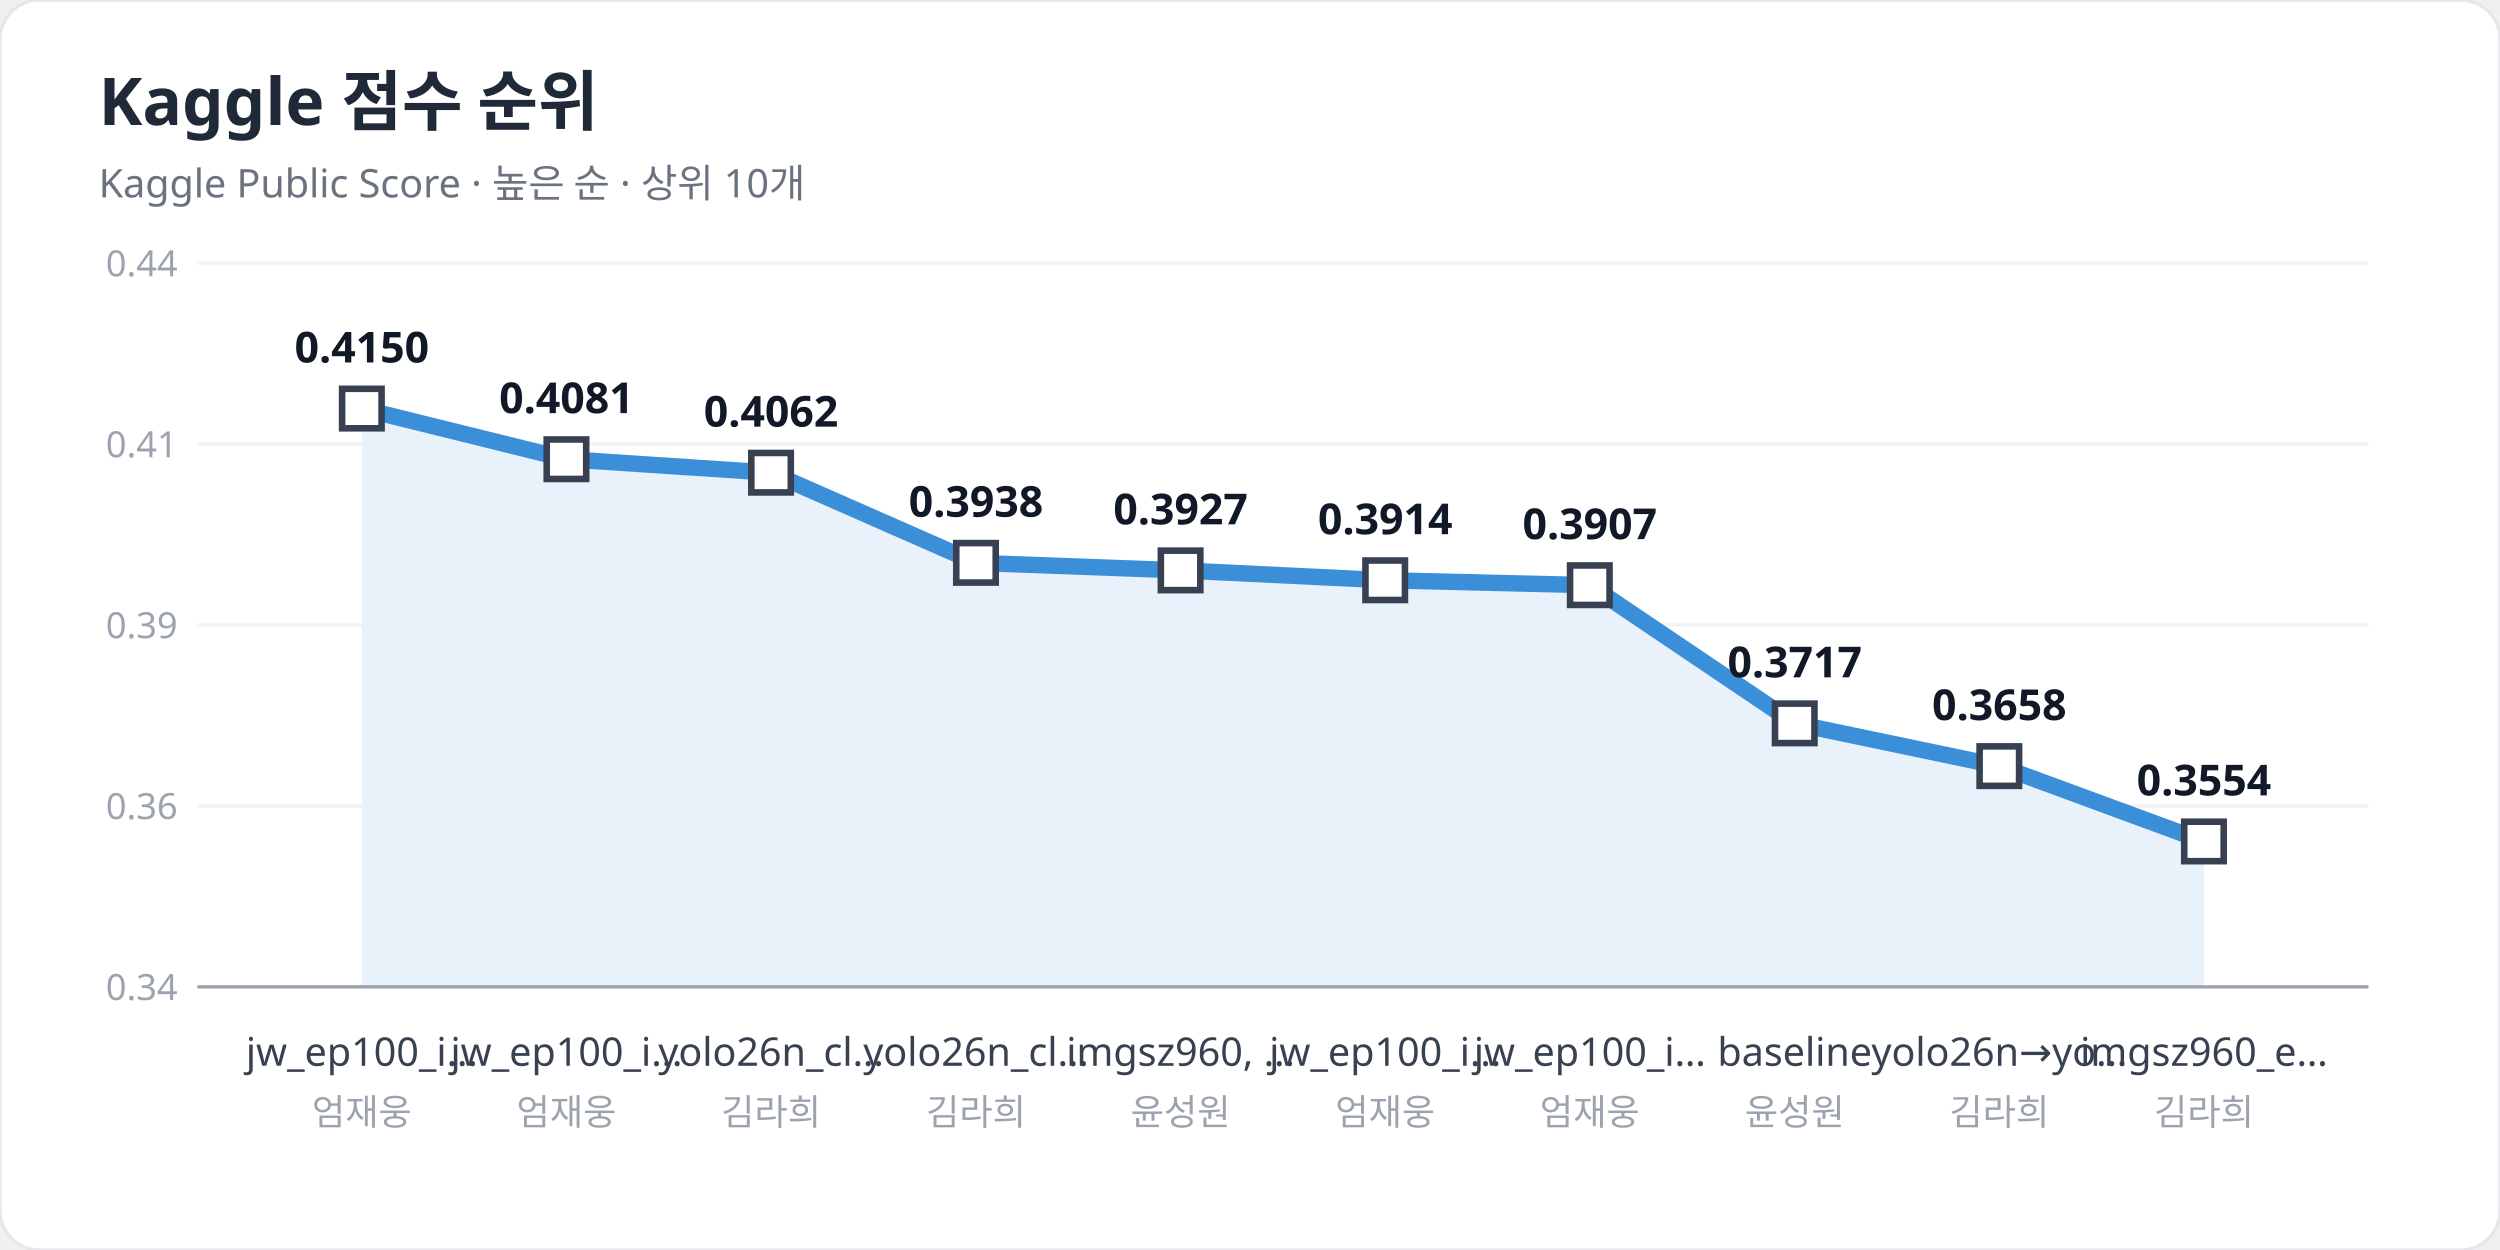
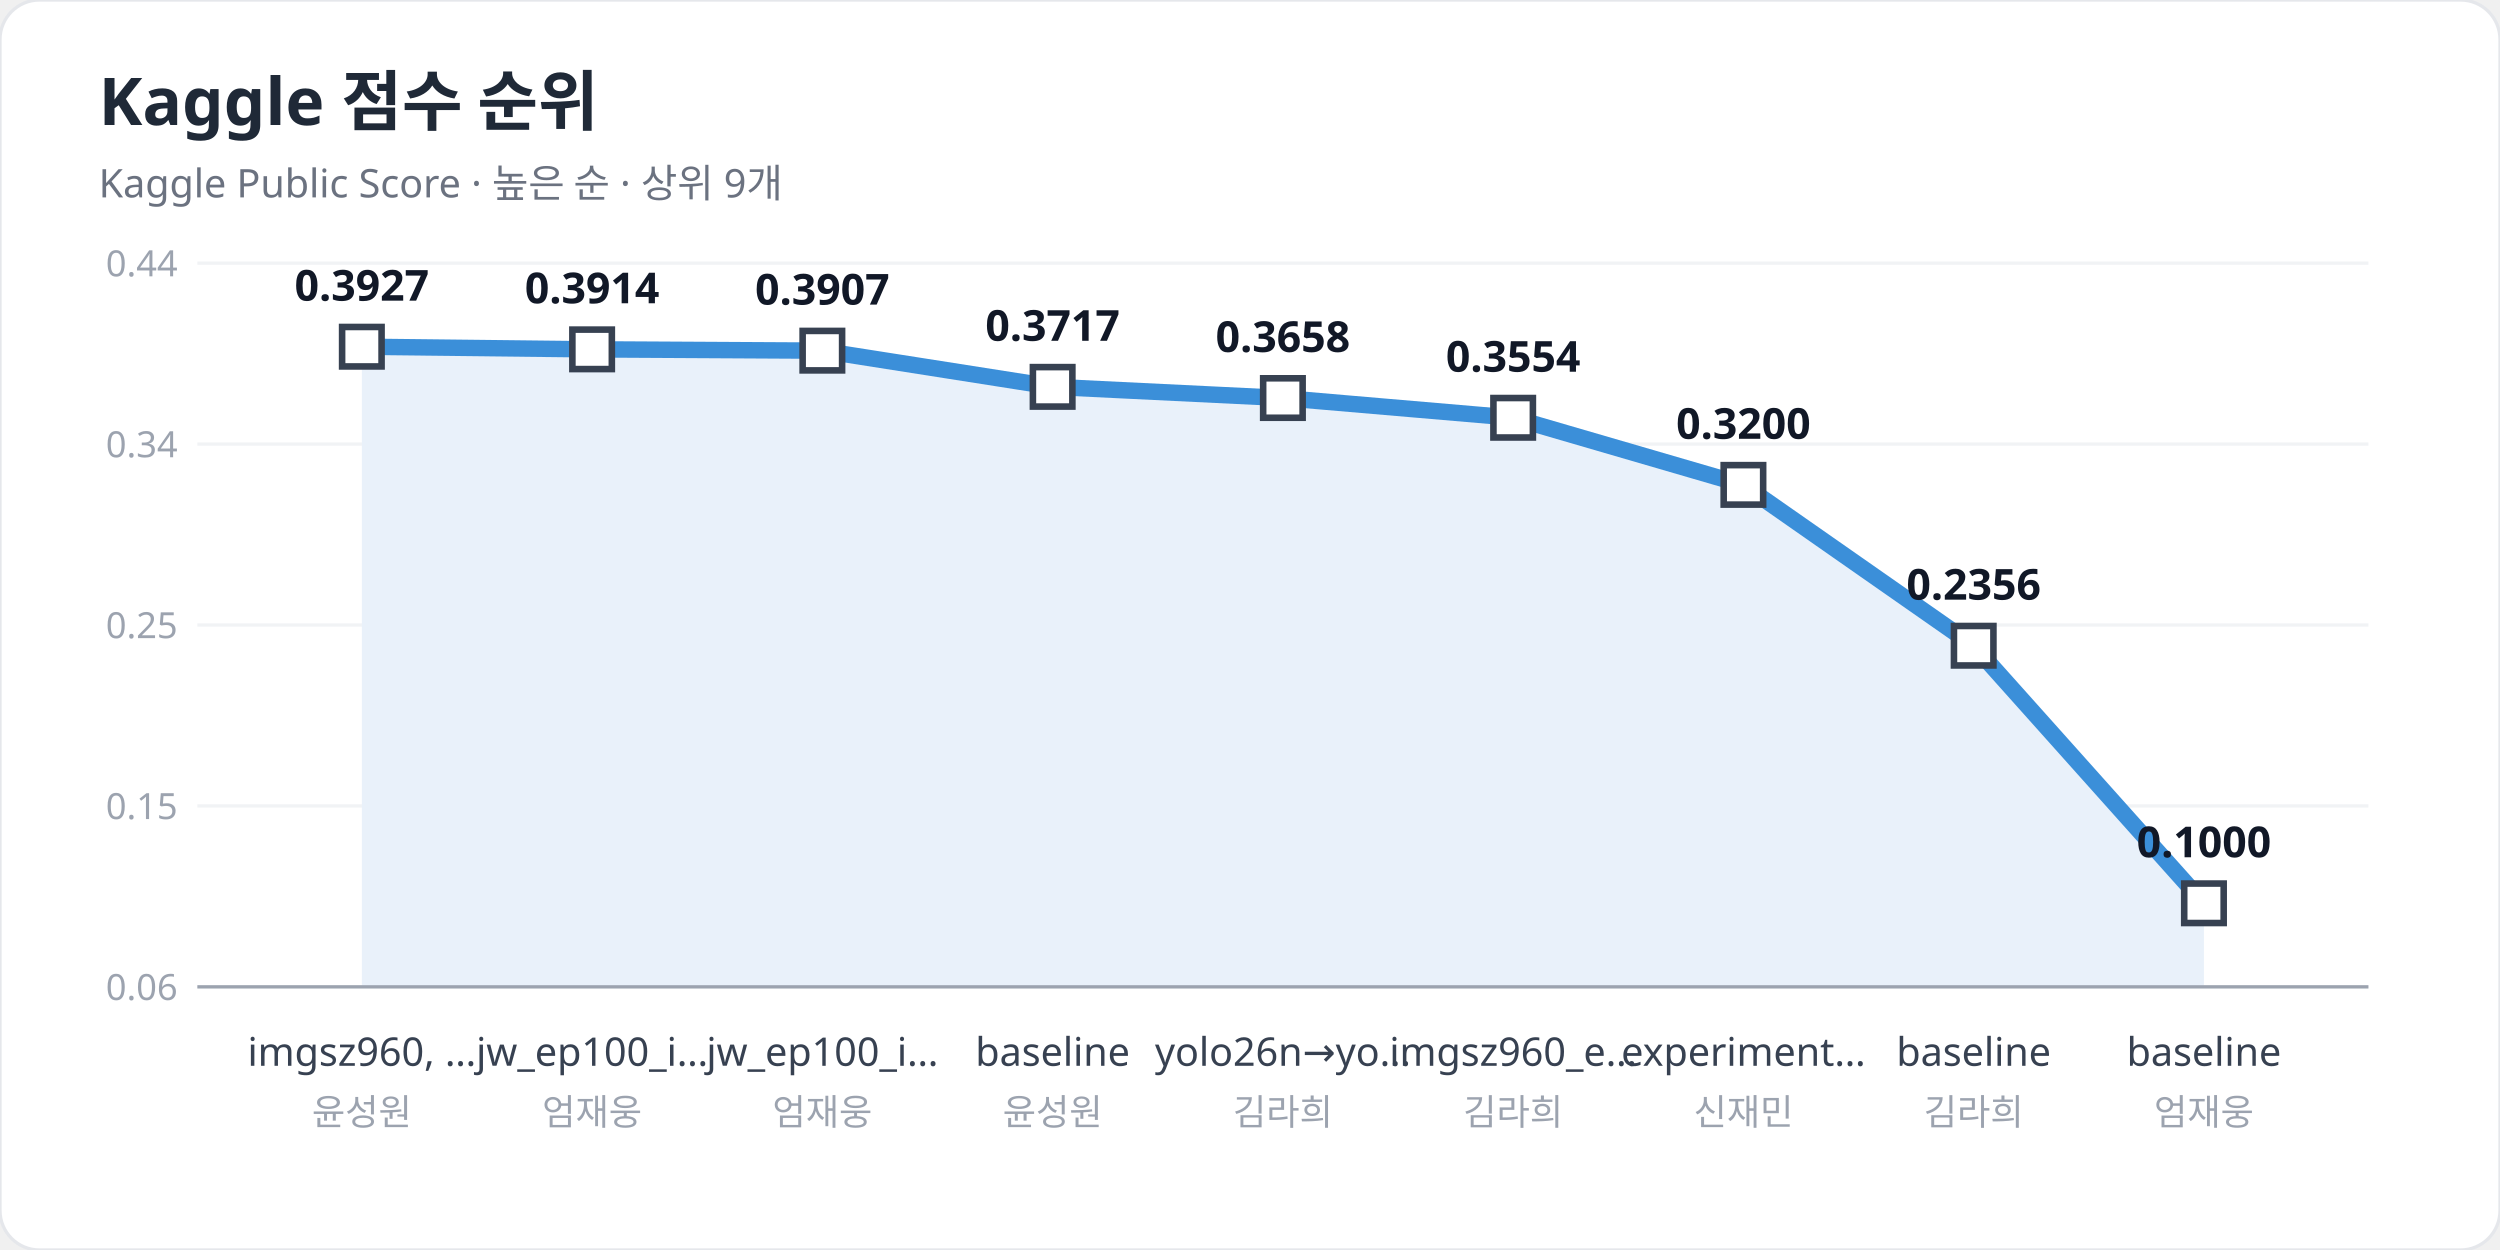
<svg xmlns="http://www.w3.org/2000/svg" width="760" height="380" viewBox="0 0 760 380" font-family="Pretendard, 'Apple SD Gothic Neo', 'Malgun Gothic', 'Noto Sans KR', sans-serif">
  <rect width="760" height="380" rx="12" fill="#ffffff" stroke="#e5e7eb" />
  <text x="30" y="38" font-size="20" font-weight="700" fill="#1f2937">Kaggle 점수 순위</text>
-   <text x="30" y="60" font-size="12" fill="#6b7280">Kaggle Public Score · 높은 순 · 상위 10개</text>
+   <text x="30" y="60" font-size="12" fill="#6b7280">Kaggle Public Score · 높은 순 · 상위 9개</text>
  <line x1="60" y1="300.0" x2="720" y2="300.0" stroke="#f1f3f5" />
-   <text x="54" y="304.0" font-size="11" fill="#9ca3af" text-anchor="end">0.34</text>
+   <text x="54" y="304.0" font-size="11" fill="#9ca3af" text-anchor="end">0.06</text>
  <line x1="60" y1="245.0" x2="720" y2="245.0" stroke="#f1f3f5" />
-   <text x="54" y="249.0" font-size="11" fill="#9ca3af" text-anchor="end">0.36</text>
+   <text x="54" y="249.0" font-size="11" fill="#9ca3af" text-anchor="end">0.15</text>
  <line x1="60" y1="190.0" x2="720" y2="190.0" stroke="#f1f3f5" />
-   <text x="54" y="194.0" font-size="11" fill="#9ca3af" text-anchor="end">0.39</text>
+   <text x="54" y="194.0" font-size="11" fill="#9ca3af" text-anchor="end">0.25</text>
  <line x1="60" y1="135.0" x2="720" y2="135.0" stroke="#f1f3f5" />
-   <text x="54" y="139.0" font-size="11" fill="#9ca3af" text-anchor="end">0.41</text>
+   <text x="54" y="139.0" font-size="11" fill="#9ca3af" text-anchor="end">0.34</text>
  <line x1="60" y1="80.0" x2="720" y2="80.0" stroke="#f1f3f5" />
  <text x="54" y="84.0" font-size="11" fill="#9ca3af" text-anchor="end">0.44</text>
-   <polygon points="110.0,300 110.0,124.2 172.2,139.6 234.4,143.7 296.7,171.1 358.9,173.4 421.1,176.4 483.3,177.9 545.6,219.9 607.8,232.9 670.0,255.8 670.0,300" fill="#e9f1fa" />
-   <polyline points="110.0,124.2 172.2,139.6 234.4,143.7 296.7,171.1 358.9,173.4 421.1,176.4 483.3,177.9 545.6,219.9 607.8,232.9 670.0,255.8" fill="none" stroke="#3b8fd9" stroke-width="5" stroke-linejoin="round" stroke-linecap="round" />
+   <polygon points="110.0,300 110.0,105.4 180.0,106.2 250.0,106.6 320.0,117.6 390.0,121.0 460.0,127.0 530.0,147.4 600.0,196.3 670.0,274.6 670.0,300" fill="#e9f1fa" />
+   <polyline points="110.0,105.4 180.0,106.2 250.0,106.6 320.0,117.6 390.0,121.0 460.0,127.0 530.0,147.4 600.0,196.3 670.0,274.6" fill="none" stroke="#3b8fd9" stroke-width="5" stroke-linejoin="round" stroke-linecap="round" />
  <line x1="60" y1="300" x2="720" y2="300" stroke="#9ca3af" />
-   <rect x="104.0" y="118.2" width="12" height="12" fill="#ffffff" stroke="#374151" stroke-width="2" />
-   <text x="110.0" y="110.2" font-size="13" font-weight="700" fill="#111827" text-anchor="middle">0.4150</text>
-   <text x="110.0" y="324" font-size="12" fill="#374151" text-anchor="middle">jw_ep100_i…</text>
-   <text x="110.0" y="342" font-size="11" fill="#9ca3af" text-anchor="middle">엄재웅</text>
-   <rect x="166.2" y="133.6" width="12" height="12" fill="#ffffff" stroke="#374151" stroke-width="2" />
-   <text x="172.2" y="125.6" font-size="13" font-weight="700" fill="#111827" text-anchor="middle">0.4081</text>
-   <text x="172.2" y="324" font-size="12" fill="#374151" text-anchor="middle">jw_ep100_i…</text>
-   <text x="172.2" y="342" font-size="11" fill="#9ca3af" text-anchor="middle">엄재웅</text>
-   <rect x="228.4" y="137.7" width="12" height="12" fill="#ffffff" stroke="#374151" stroke-width="2" />
-   <text x="234.4" y="129.7" font-size="13" font-weight="700" fill="#111827" text-anchor="middle">0.4062</text>
-   <text x="234.4" y="324" font-size="12" fill="#374151" text-anchor="middle">yolo26n_cl…</text>
-   <text x="234.4" y="342" font-size="11" fill="#9ca3af" text-anchor="middle">김라희</text>
-   <rect x="290.7" y="165.1" width="12" height="12" fill="#ffffff" stroke="#374151" stroke-width="2" />
-   <text x="296.7" y="157.1" font-size="13" font-weight="700" fill="#111827" text-anchor="middle">0.3938</text>
-   <text x="296.7" y="324" font-size="12" fill="#374151" text-anchor="middle">yolo26n_cl…</text>
-   <text x="296.7" y="342" font-size="11" fill="#9ca3af" text-anchor="middle">김라희</text>
-   <rect x="352.9" y="167.4" width="12" height="12" fill="#ffffff" stroke="#374151" stroke-width="2" />
-   <text x="358.9" y="159.4" font-size="13" font-weight="700" fill="#111827" text-anchor="middle">0.3927</text>
-   <text x="358.9" y="324" font-size="12" fill="#374151" text-anchor="middle">imgsz960, …</text>
-   <text x="358.9" y="342" font-size="11" fill="#9ca3af" text-anchor="middle">윤성원</text>
-   <rect x="415.1" y="170.4" width="12" height="12" fill="#ffffff" stroke="#374151" stroke-width="2" />
-   <text x="421.1" y="162.4" font-size="13" font-weight="700" fill="#111827" text-anchor="middle">0.3914</text>
-   <text x="421.1" y="324" font-size="12" fill="#374151" text-anchor="middle">jw_ep100_i…</text>
-   <text x="421.1" y="342" font-size="11" fill="#9ca3af" text-anchor="middle">엄재웅</text>
-   <rect x="477.3" y="171.9" width="12" height="12" fill="#ffffff" stroke="#374151" stroke-width="2" />
-   <text x="483.3" y="163.9" font-size="13" font-weight="700" fill="#111827" text-anchor="middle">0.3907</text>
-   <text x="483.3" y="324" font-size="12" fill="#374151" text-anchor="middle">jw_ep100_i…</text>
-   <text x="483.3" y="342" font-size="11" fill="#9ca3af" text-anchor="middle">엄재웅</text>
-   <rect x="539.6" y="213.9" width="12" height="12" fill="#ffffff" stroke="#374151" stroke-width="2" />
-   <text x="545.6" y="205.9" font-size="13" font-weight="700" fill="#111827" text-anchor="middle">0.3717</text>
-   <text x="545.6" y="324" font-size="12" fill="#374151" text-anchor="middle">baseline</text>
-   <text x="545.6" y="342" font-size="11" fill="#9ca3af" text-anchor="middle">윤성원</text>
-   <rect x="601.8" y="226.9" width="12" height="12" fill="#ffffff" stroke="#374151" stroke-width="2" />
-   <text x="607.8" y="218.9" font-size="13" font-weight="700" fill="#111827" text-anchor="middle">0.3658</text>
-   <text x="607.8" y="324" font-size="12" fill="#374151" text-anchor="middle">yolo26n→yo…</text>
-   <text x="607.8" y="342" font-size="11" fill="#9ca3af" text-anchor="middle">김라희</text>
-   <rect x="664.0" y="249.8" width="12" height="12" fill="#ffffff" stroke="#374151" stroke-width="2" />
-   <text x="670.0" y="241.8" font-size="13" font-weight="700" fill="#111827" text-anchor="middle">0.3554</text>
-   <text x="670.0" y="324" font-size="12" fill="#374151" text-anchor="middle">imgsz960_e…</text>
-   <text x="670.0" y="342" font-size="11" fill="#9ca3af" text-anchor="middle">김라희</text>
+   <rect x="104.0" y="99.4" width="12" height="12" fill="#ffffff" stroke="#374151" stroke-width="2" />
+   <text x="110.0" y="91.4" font-size="13" font-weight="700" fill="#111827" text-anchor="middle">0.3927</text>
+   <text x="110.0" y="324" font-size="12" fill="#374151" text-anchor="middle">imgsz960, …</text>
+   <text x="110.0" y="342" font-size="11" fill="#9ca3af" text-anchor="middle">윤성원</text>
+   <rect x="174.0" y="100.2" width="12" height="12" fill="#ffffff" stroke="#374151" stroke-width="2" />
+   <text x="180.0" y="92.2" font-size="13" font-weight="700" fill="#111827" text-anchor="middle">0.3914</text>
+   <text x="180.0" y="324" font-size="12" fill="#374151" text-anchor="middle">jw_ep100_i…</text>
+   <text x="180.0" y="342" font-size="11" fill="#9ca3af" text-anchor="middle">엄재웅</text>
+   <rect x="244.0" y="100.6" width="12" height="12" fill="#ffffff" stroke="#374151" stroke-width="2" />
+   <text x="250.0" y="92.6" font-size="13" font-weight="700" fill="#111827" text-anchor="middle">0.3907</text>
+   <text x="250.0" y="324" font-size="12" fill="#374151" text-anchor="middle">jw_ep100_i…</text>
+   <text x="250.0" y="342" font-size="11" fill="#9ca3af" text-anchor="middle">엄재웅</text>
+   <rect x="314.0" y="111.6" width="12" height="12" fill="#ffffff" stroke="#374151" stroke-width="2" />
+   <text x="320.0" y="103.6" font-size="13" font-weight="700" fill="#111827" text-anchor="middle">0.3717</text>
+   <text x="320.0" y="324" font-size="12" fill="#374151" text-anchor="middle">baseline</text>
+   <text x="320.0" y="342" font-size="11" fill="#9ca3af" text-anchor="middle">윤성원</text>
+   <rect x="384.0" y="115.0" width="12" height="12" fill="#ffffff" stroke="#374151" stroke-width="2" />
+   <text x="390.0" y="107.0" font-size="13" font-weight="700" fill="#111827" text-anchor="middle">0.3658</text>
+   <text x="390.0" y="324" font-size="12" fill="#374151" text-anchor="middle">yolo26n→yo…</text>
+   <text x="390.0" y="342" font-size="11" fill="#9ca3af" text-anchor="middle">김라희</text>
+   <rect x="454.0" y="121.0" width="12" height="12" fill="#ffffff" stroke="#374151" stroke-width="2" />
+   <text x="460.0" y="113.0" font-size="13" font-weight="700" fill="#111827" text-anchor="middle">0.3554</text>
+   <text x="460.0" y="324" font-size="12" fill="#374151" text-anchor="middle">imgsz960_e…</text>
+   <text x="460.0" y="342" font-size="11" fill="#9ca3af" text-anchor="middle">김라희</text>
+   <rect x="524.0" y="141.4" width="12" height="12" fill="#ffffff" stroke="#374151" stroke-width="2" />
+   <text x="530.0" y="133.4" font-size="13" font-weight="700" fill="#111827" text-anchor="middle">0.3200</text>
+   <text x="530.0" y="324" font-size="12" fill="#374151" text-anchor="middle">experiment…</text>
+   <text x="530.0" y="342" font-size="11" fill="#9ca3af" text-anchor="middle">신재민</text>
+   <rect x="594.0" y="190.3" width="12" height="12" fill="#ffffff" stroke="#374151" stroke-width="2" />
+   <text x="600.0" y="182.3" font-size="13" font-weight="700" fill="#111827" text-anchor="middle">0.2356</text>
+   <text x="600.0" y="324" font-size="12" fill="#374151" text-anchor="middle">baseline</text>
+   <text x="600.0" y="342" font-size="11" fill="#9ca3af" text-anchor="middle">김라희</text>
+   <rect x="664.0" y="268.6" width="12" height="12" fill="#ffffff" stroke="#374151" stroke-width="2" />
+   <text x="670.0" y="260.6" font-size="13" font-weight="700" fill="#111827" text-anchor="middle">0.1000</text>
+   <text x="670.0" y="324" font-size="12" fill="#374151" text-anchor="middle">baseline</text>
+   <text x="670.0" y="342" font-size="11" fill="#9ca3af" text-anchor="middle">엄재웅</text>
</svg>
